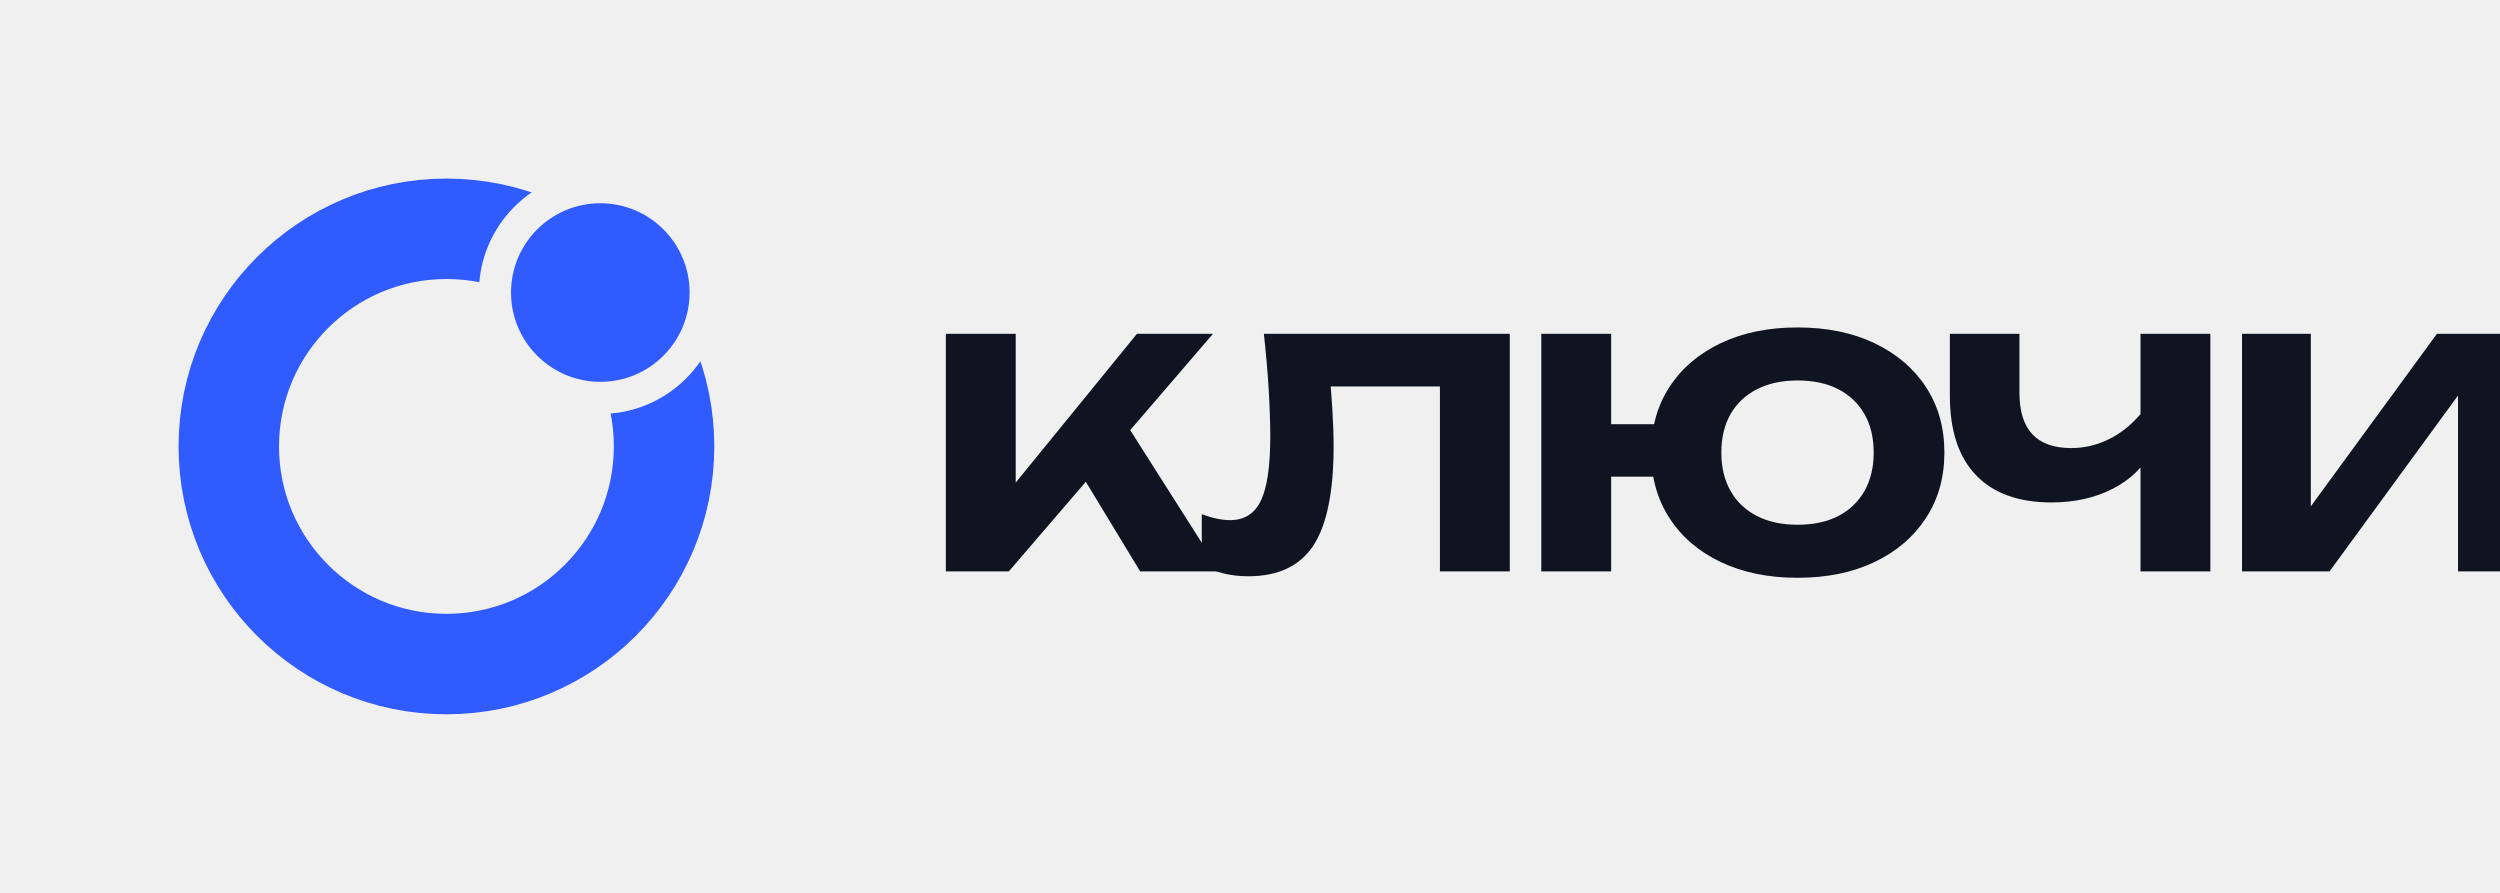
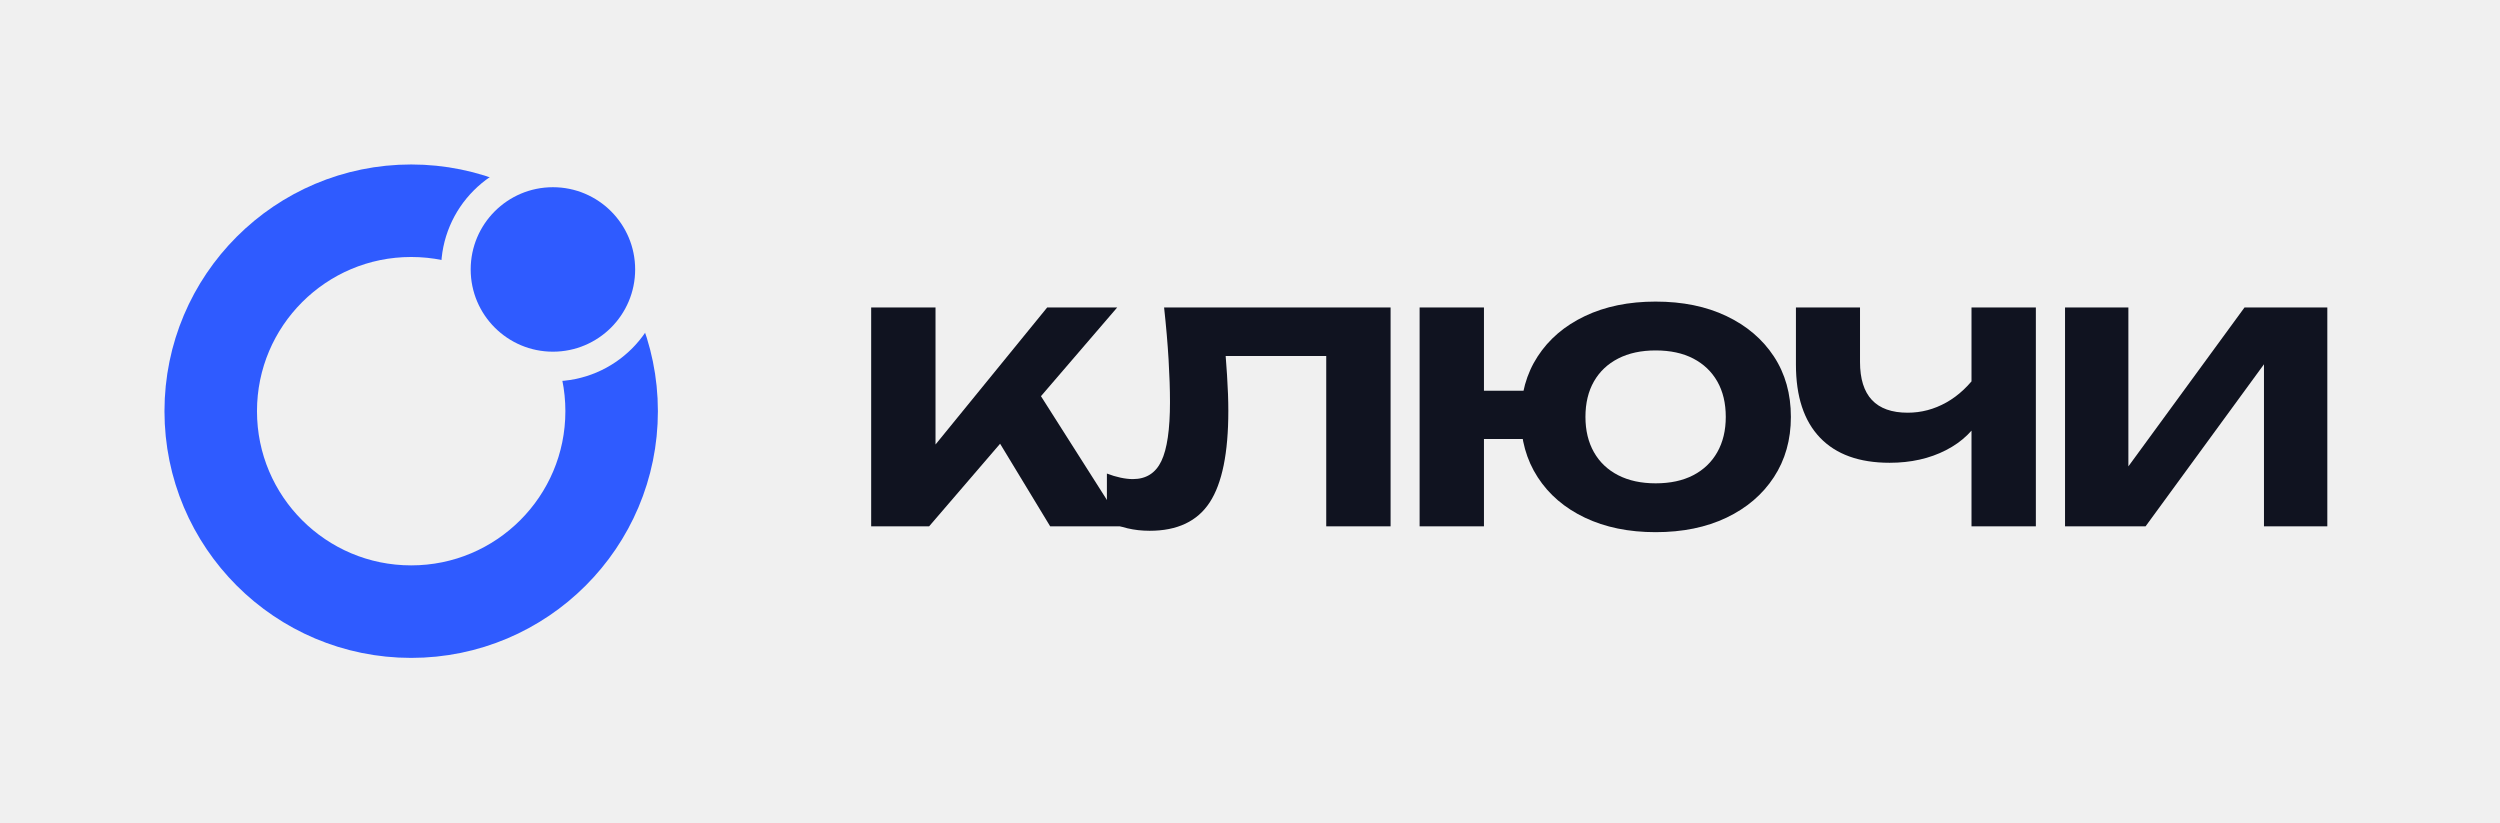
- <svg xmlns="http://www.w3.org/2000/svg" width="560" height="200" viewBox="0 0 560 200">
+ <svg xmlns="http://www.w3.org/2000/svg" width="608" height="200" viewBox="0 0 608 200">
  <defs>
    <mask id="hcobalt" maskUnits="userSpaceOnUse" x="-2000" y="-2000" width="6000" height="6000">
      <rect width="100%" height="100%" fill="#fff" />
      <circle cx="134.47" cy="65.53" r="27.20" fill="#000" />
    </mask>
  </defs>
  <circle cx="100" cy="100" r="48.75" fill="none" stroke="#2F5BFF" stroke-width="22.50" mask="url(#hcobalt)" />
  <circle cx="134.47" cy="65.53" r="20.00" fill="#2F5BFF" />
  <g fill="#101320">
    <path d="M211.869 128.0V74.77H227.518V115.402L222.913 113.754L254.681 74.77H271.707L225.965 128.0ZM255.402 128.0 239.546 101.848 251.012 92.966 273.279 128.0Z" />
    <path d="M283.108 74.77H338.191V128.0H322.541V79.384L329.73 86.572H290.933L297.606 80.723Q298.102 86.413 298.416 91.243Q298.729 96.073 298.729 99.939Q298.729 115.252 294.208 122.169Q289.688 129.086 279.598 129.086Q276.762 129.086 274.197 128.482Q271.632 127.878 269.199 126.521V115.168Q270.884 115.823 272.522 116.169Q274.16 116.516 275.507 116.516Q280.347 116.516 282.443 112.135Q284.54 107.754 284.54 97.777Q284.54 93.237 284.198 87.443Q283.857 81.649 283.108 74.77Z" />
    <path d="M402.644 129.423Q392.853 129.423 385.45 125.899Q378.046 122.375 373.956 116.043Q369.865 109.711 369.865 101.395Q369.865 92.984 373.956 86.69Q378.046 80.395 385.45 76.871Q392.853 73.347 402.644 73.347Q412.494 73.347 419.882 76.871Q427.27 80.395 431.407 86.686Q435.544 92.976 435.544 101.395Q435.544 109.72 431.407 116.047Q427.27 122.375 419.882 125.899Q412.494 129.423 402.644 129.423ZM345.249 128.0V74.77H360.898V128.0ZM354.038 106.771V95.025H379.796V106.771ZM402.65 117.545Q407.998 117.545 411.789 115.579Q415.58 113.614 417.644 109.973Q419.708 106.332 419.708 101.394Q419.708 96.373 417.644 92.764Q415.58 89.156 411.789 87.19Q407.998 85.225 402.65 85.225Q397.384 85.225 393.546 87.19Q389.708 89.156 387.644 92.764Q385.58 96.373 385.58 101.394Q385.58 106.332 387.644 109.973Q389.708 113.614 393.546 115.579Q397.384 117.545 402.65 117.545Z" />
    <path d="M459.553 112.547Q448.471 112.547 442.621 106.434Q436.771 100.322 436.771 88.679V74.77H452.355V88.014Q452.355 100.369 463.952 100.369Q468.904 100.369 473.345 97.884Q477.786 95.399 481.221 90.485L482.083 100.893Q479.256 106.397 473.275 109.472Q467.294 112.547 459.553 112.547ZM479.471 128.0V74.77H495.121V128.0Z" />
    <path d="M502.216 128.0V74.77H517.622V119.754L513.775 118.687L545.871 74.77H566.004V128.0H550.598V82.108L554.51 83.24L521.806 128.0Z" />
  </g>
</svg>
